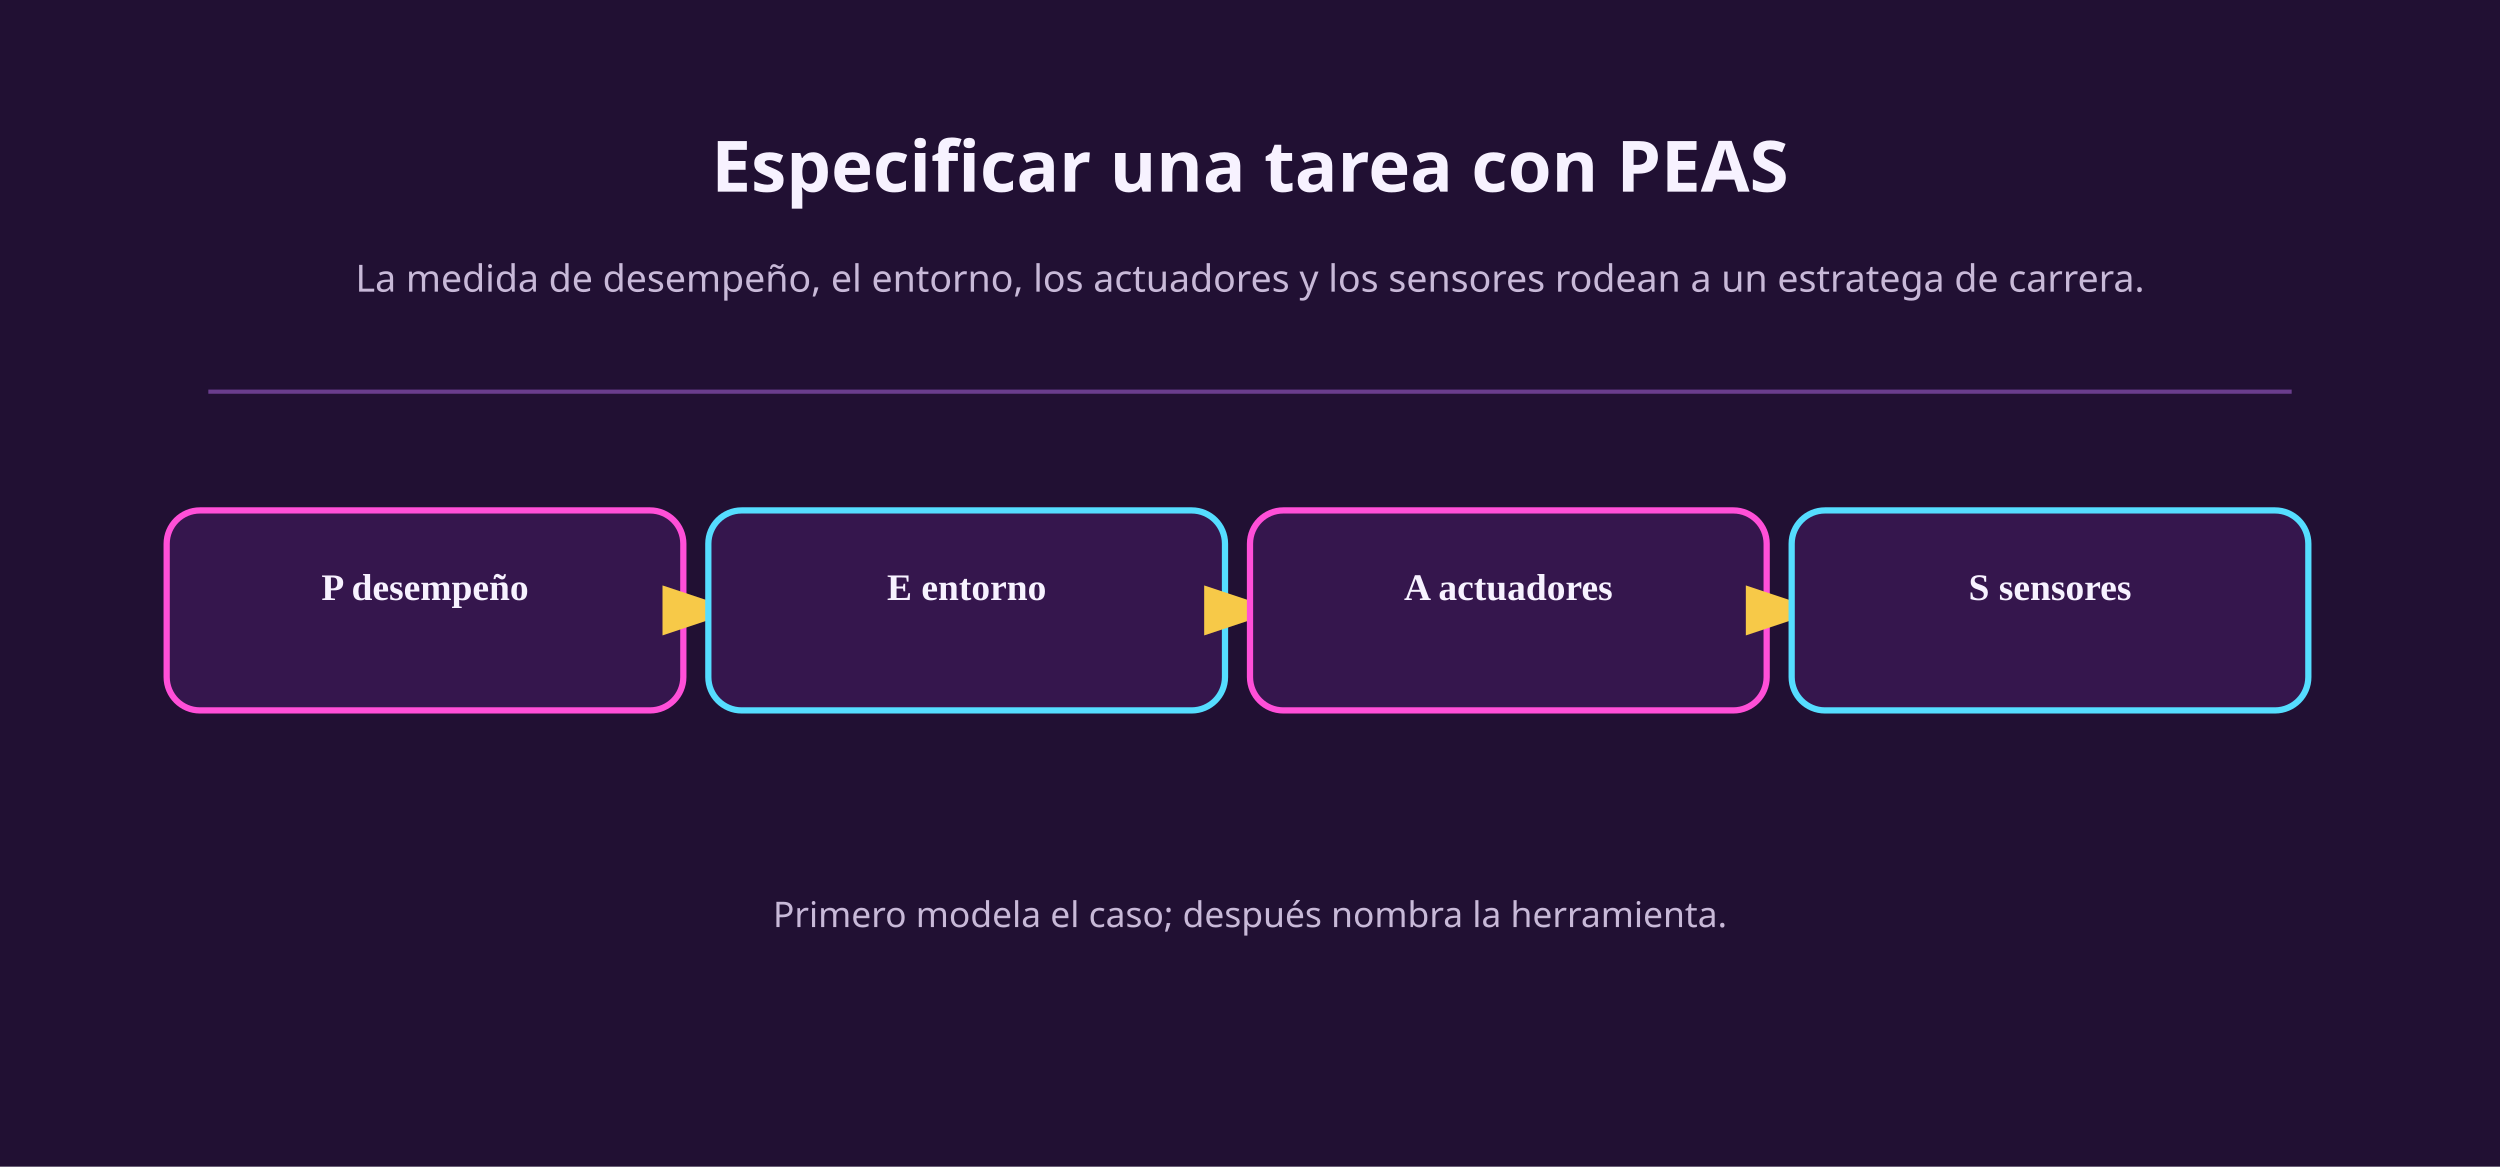
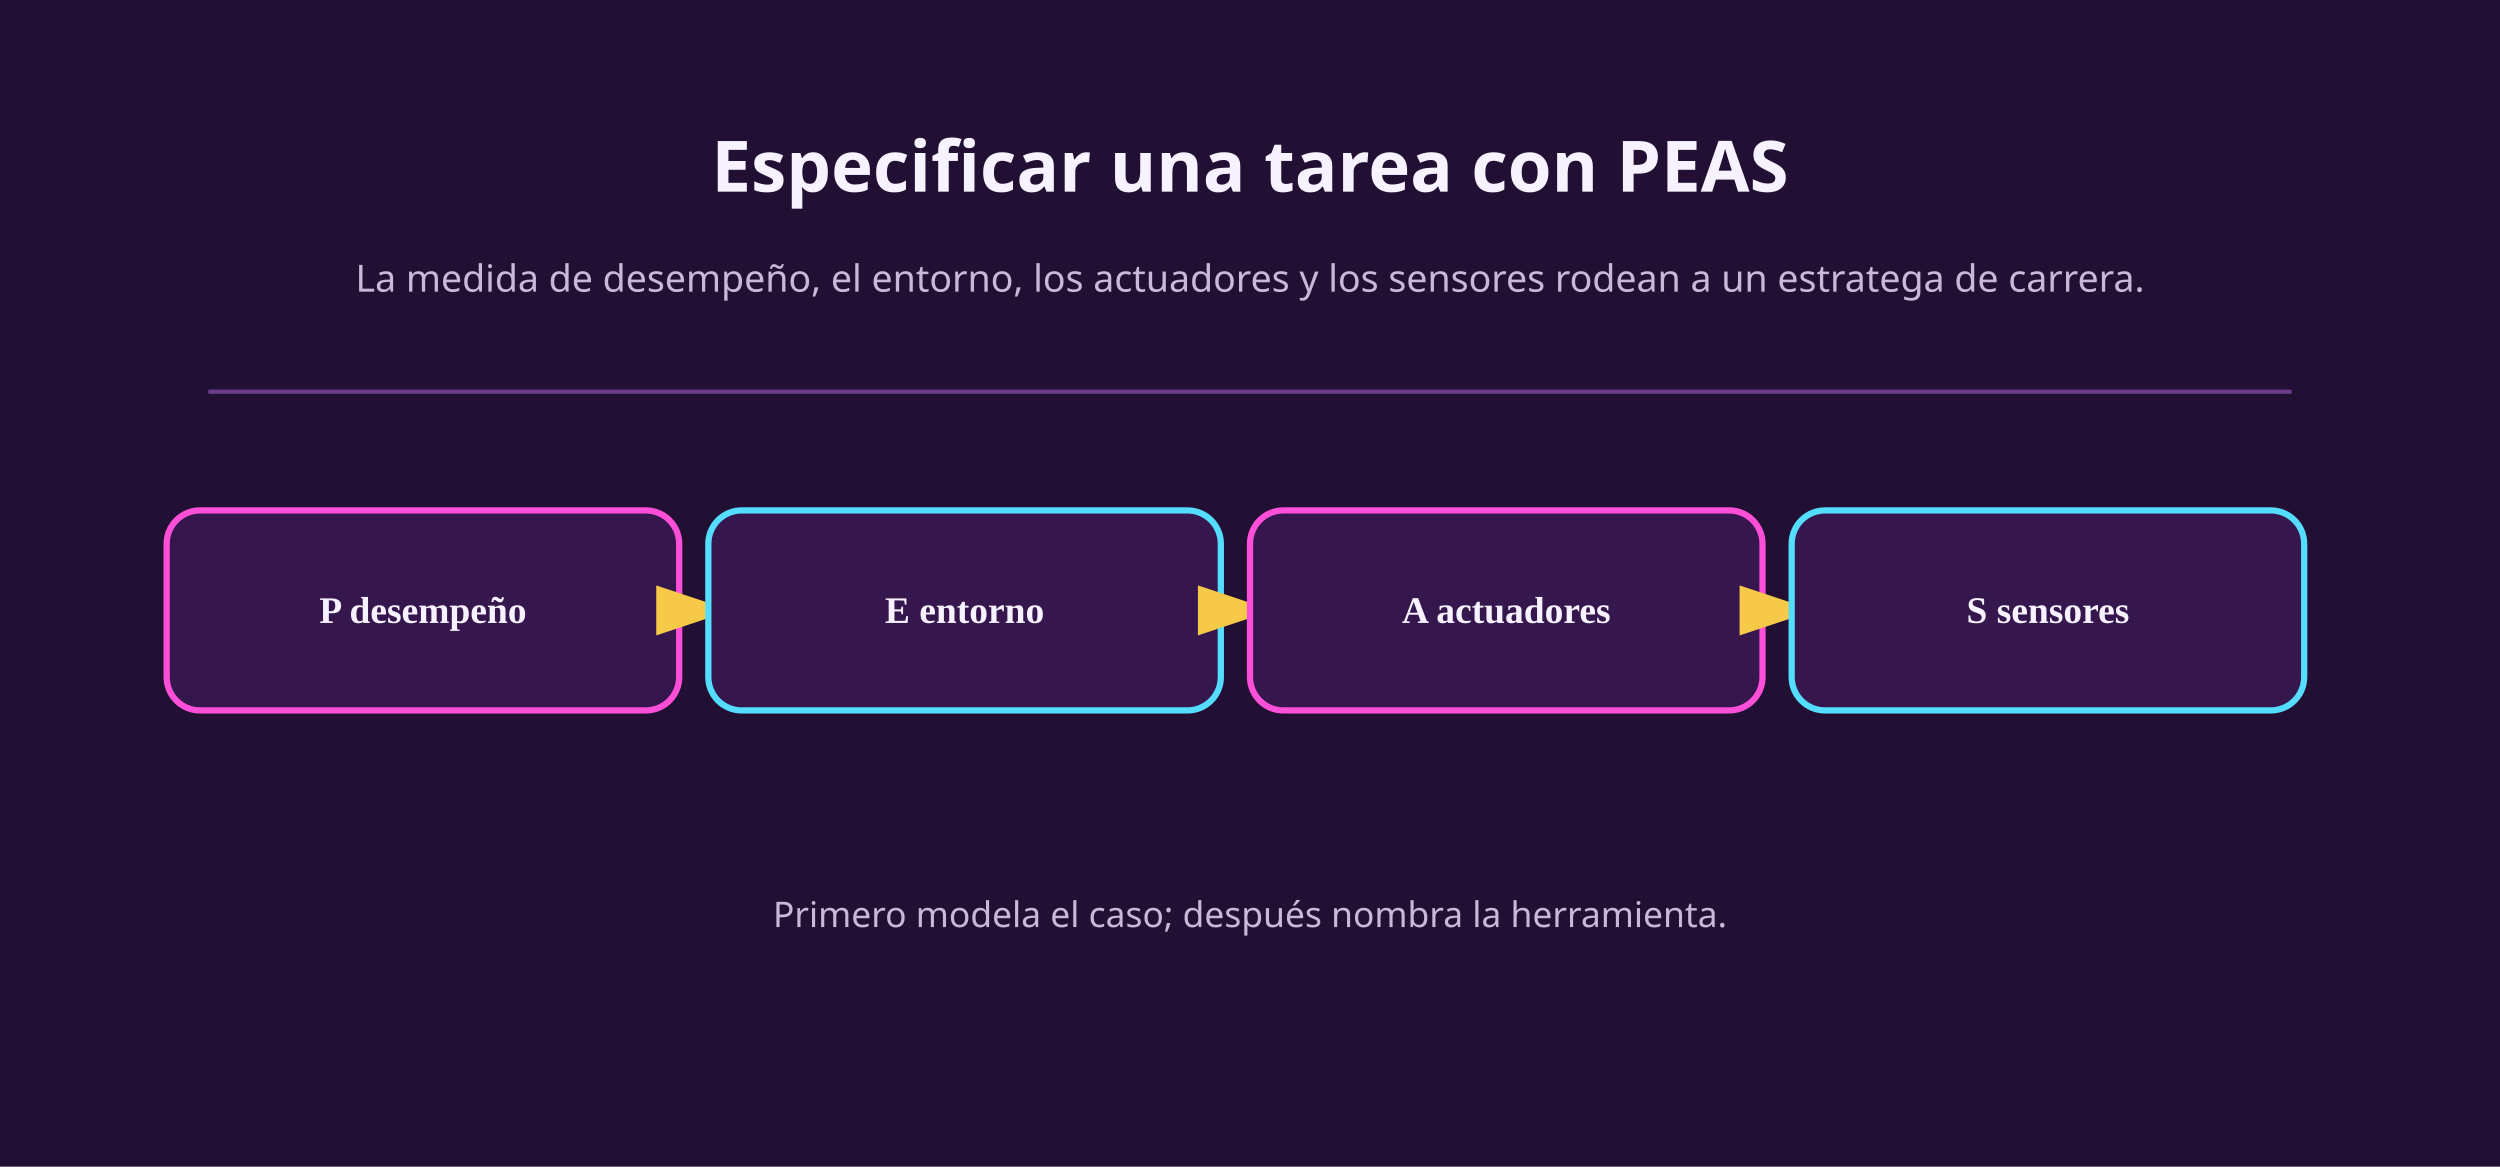
<svg xmlns="http://www.w3.org/2000/svg" width="1200" height="560" viewBox="0 0 1200 560" role="img" aria-label="Especificar una tarea con PEAS">
  <defs>
    <marker id="flecha" markerWidth="10" markerHeight="10" refX="8" refY="3" orient="auto">
      <path d="M0,0 L0,6 L9,3 z" fill="#f7c948" />
    </marker>
  </defs>
  <rect width="1200" height="560" fill="#211033" />
  <text x="600" y="92" text-anchor="middle" fill="#f7f2ff" font-family="system-ui, sans-serif" font-size="34" font-weight="800">Especificar una tarea con PEAS</text>
  <text x="600" y="140" text-anchor="middle" fill="#c8b9d8" font-family="system-ui, sans-serif" font-size="18">La medida de desempeño, el entorno, los actuadores y los sensores rodean a un estratega de carrera.</text>
  <path d="M100 188 H1100" stroke="#6a3d8d" stroke-width="2" />
-   <rect x="80" y="245" width="248" height="96" rx="16" fill="#35164d" stroke="#ff4fd8" stroke-width="3" />
-   <text x="204" y="288" text-anchor="middle" fill="#f7f2ff" font-size="18" font-weight="700">P desempeño</text>
-   <path d="M 332 293 h 18" stroke="#f7c948" stroke-width="4" marker-end="url(#flecha)" />
-   <rect x="340" y="245" width="248" height="96" rx="16" fill="#35164d" stroke="#55ddff" stroke-width="3" />
-   <text x="464" y="288" text-anchor="middle" fill="#f7f2ff" font-size="18" font-weight="700">E entorno</text>
-   <path d="M 592 293 h 18" stroke="#f7c948" stroke-width="4" marker-end="url(#flecha)" />
-   <rect x="600" y="245" width="248" height="96" rx="16" fill="#35164d" stroke="#ff4fd8" stroke-width="3" />
-   <text x="724" y="288" text-anchor="middle" fill="#f7f2ff" font-size="18" font-weight="700">A actuadores</text>
-   <path d="M 852 293 h 18" stroke="#f7c948" stroke-width="4" marker-end="url(#flecha)" />
-   <rect x="860" y="245" width="248" height="96" rx="16" fill="#35164d" stroke="#55ddff" stroke-width="3" />
-   <text x="984" y="288" text-anchor="middle" fill="#f7f2ff" font-size="18" font-weight="700">S sensores</text>
+   <rect x="80" y="245" width="246" height="96" rx="16" fill="#35164d" stroke="#ff4fd8" stroke-width="3" />
+   <text x="203" y="299" text-anchor="middle" fill="#f7f2ff" font-size="18" font-weight="700">P desempeño</text>
+   <path d="M 330 293 h 17" stroke="#f7c948" stroke-width="4" marker-end="url(#flecha)" />
+   <rect x="340" y="245" width="246" height="96" rx="16" fill="#35164d" stroke="#55ddff" stroke-width="3" />
+   <text x="463" y="299" text-anchor="middle" fill="#f7f2ff" font-size="18" font-weight="700">E entorno</text>
+   <path d="M 590 293 h 17" stroke="#f7c948" stroke-width="4" marker-end="url(#flecha)" />
+   <rect x="600" y="245" width="246" height="96" rx="16" fill="#35164d" stroke="#ff4fd8" stroke-width="3" />
+   <text x="723" y="299" text-anchor="middle" fill="#f7f2ff" font-size="18" font-weight="700">A actuadores</text>
+   <path d="M 850 293 h 17" stroke="#f7c948" stroke-width="4" marker-end="url(#flecha)" />
+   <rect x="860" y="245" width="246" height="96" rx="16" fill="#35164d" stroke="#55ddff" stroke-width="3" />
+   <text x="983" y="299" text-anchor="middle" fill="#f7f2ff" font-size="18" font-weight="700">S sensores</text>
  <text x="600" y="445" text-anchor="middle" fill="#c8b9d8" font-family="system-ui, sans-serif" font-size="17">Primero modela el caso; después nombra la herramienta.</text>
</svg>
